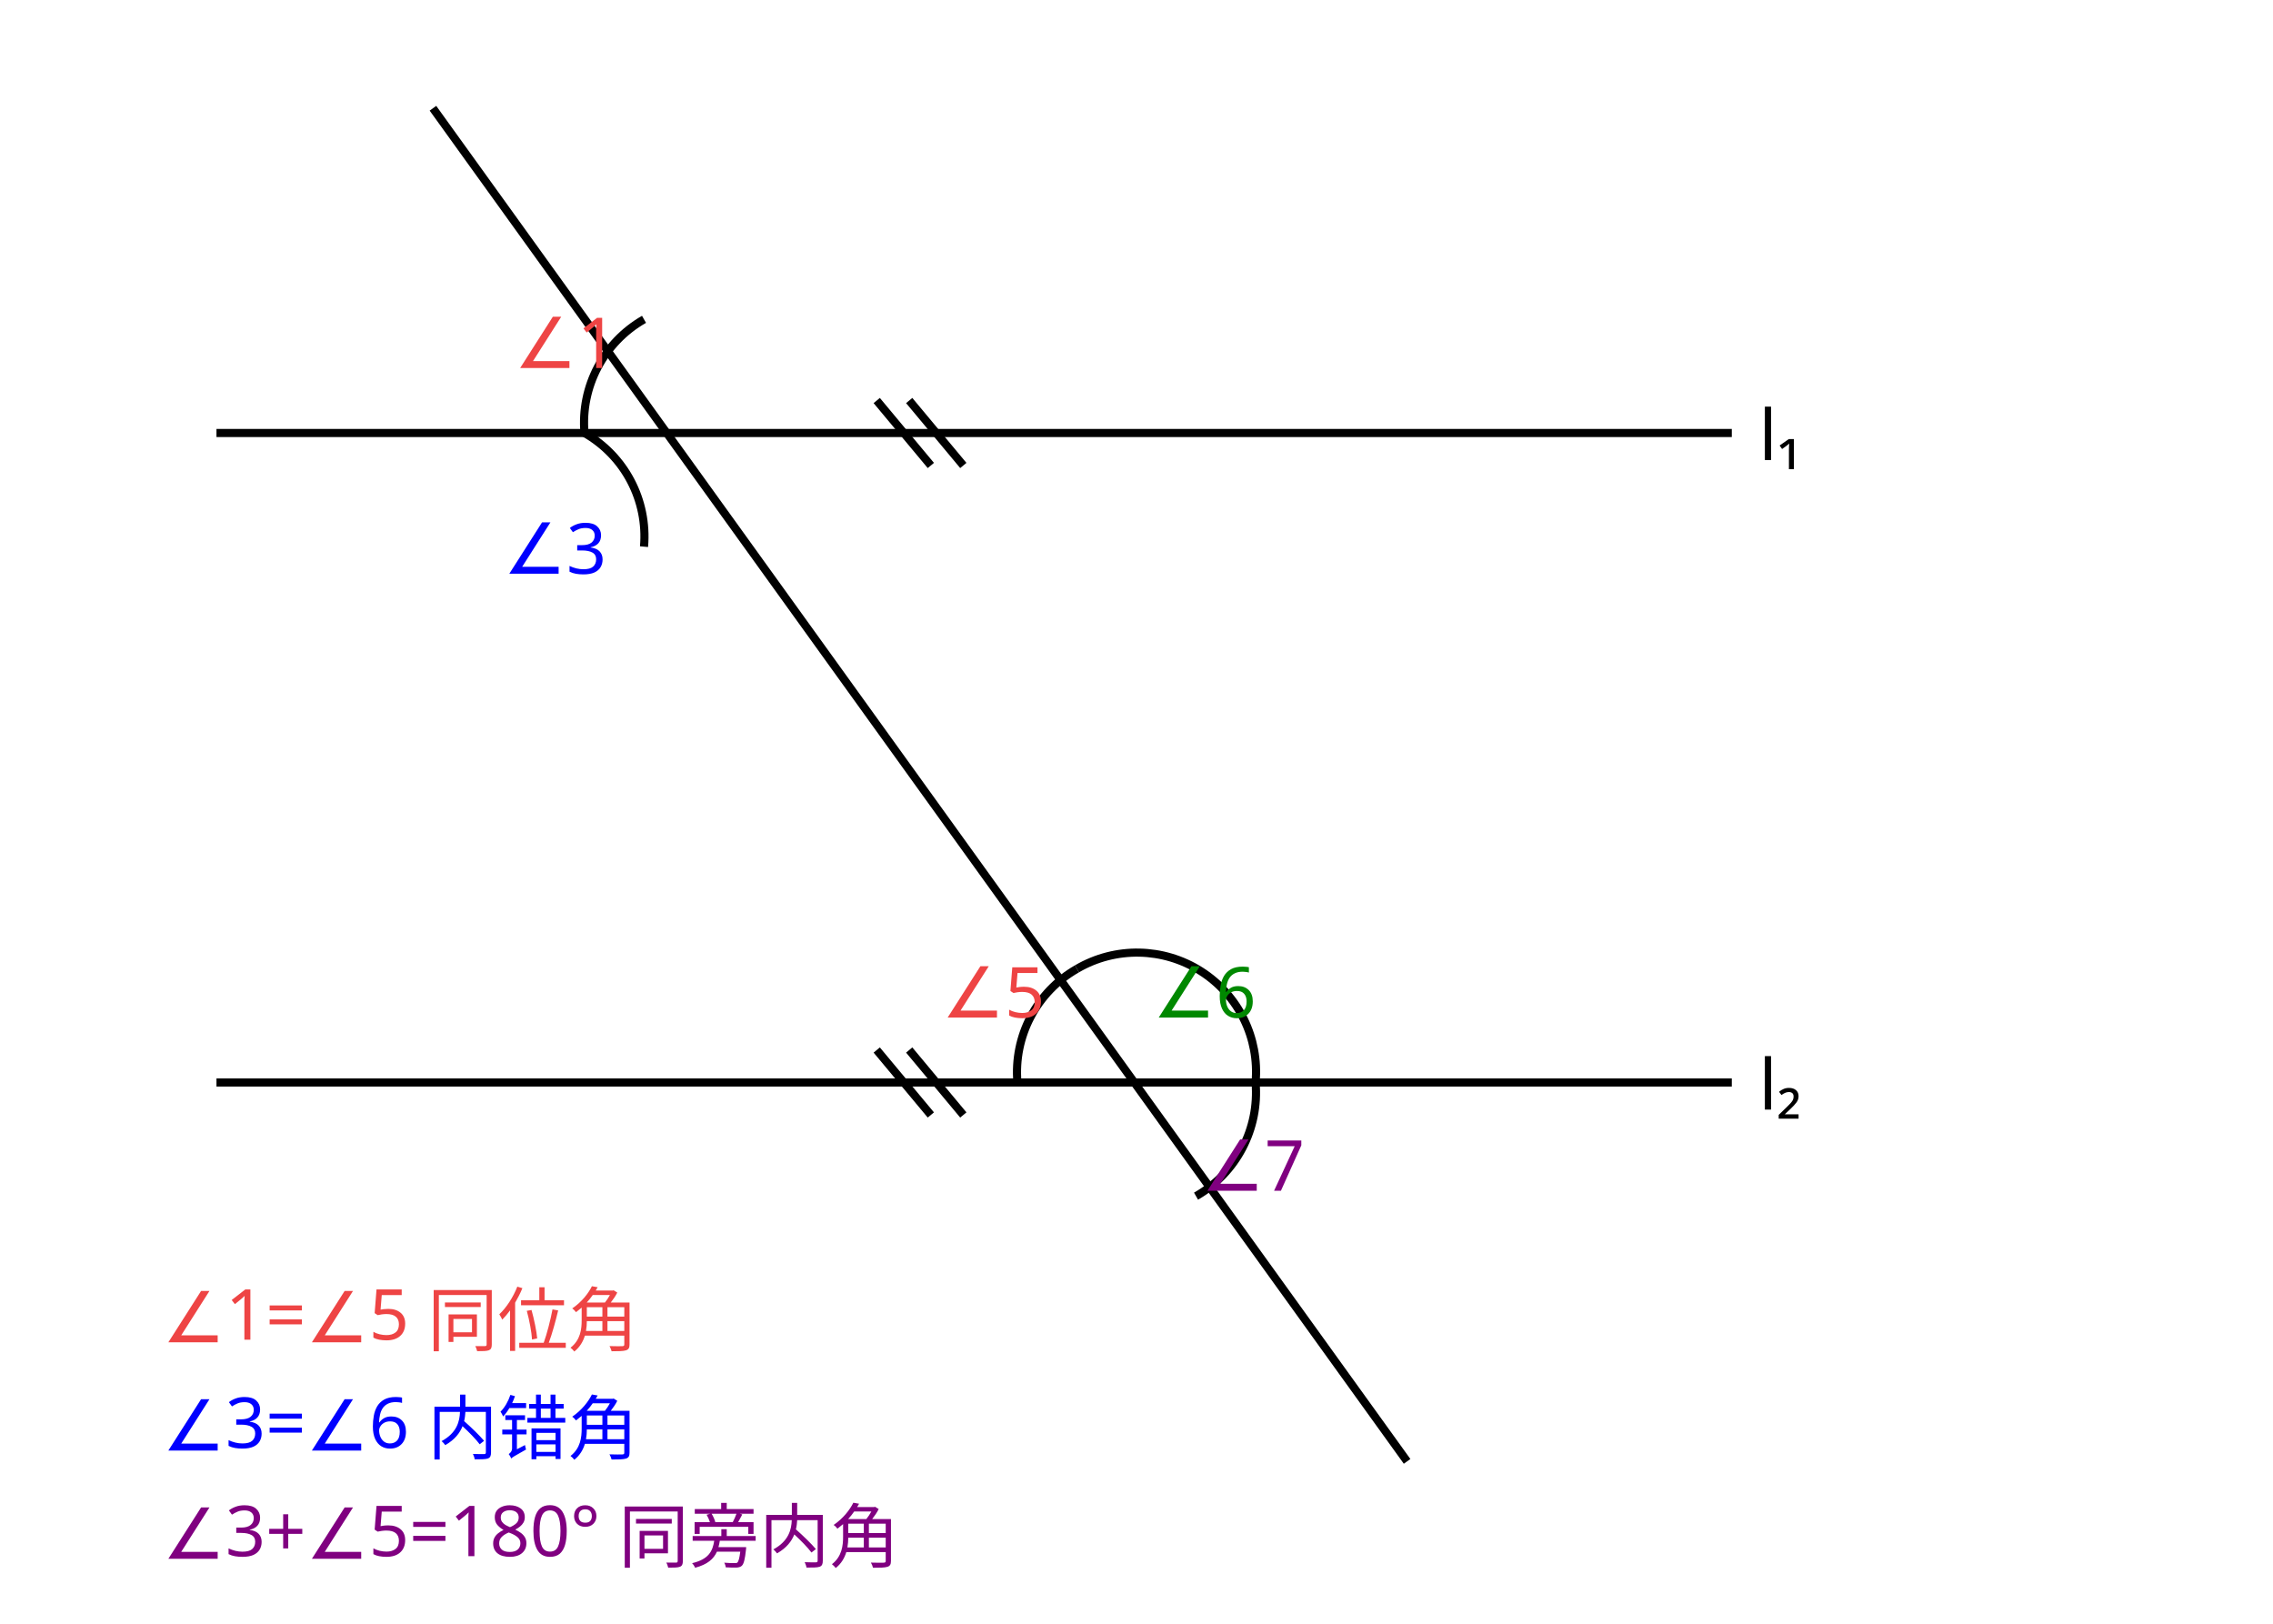
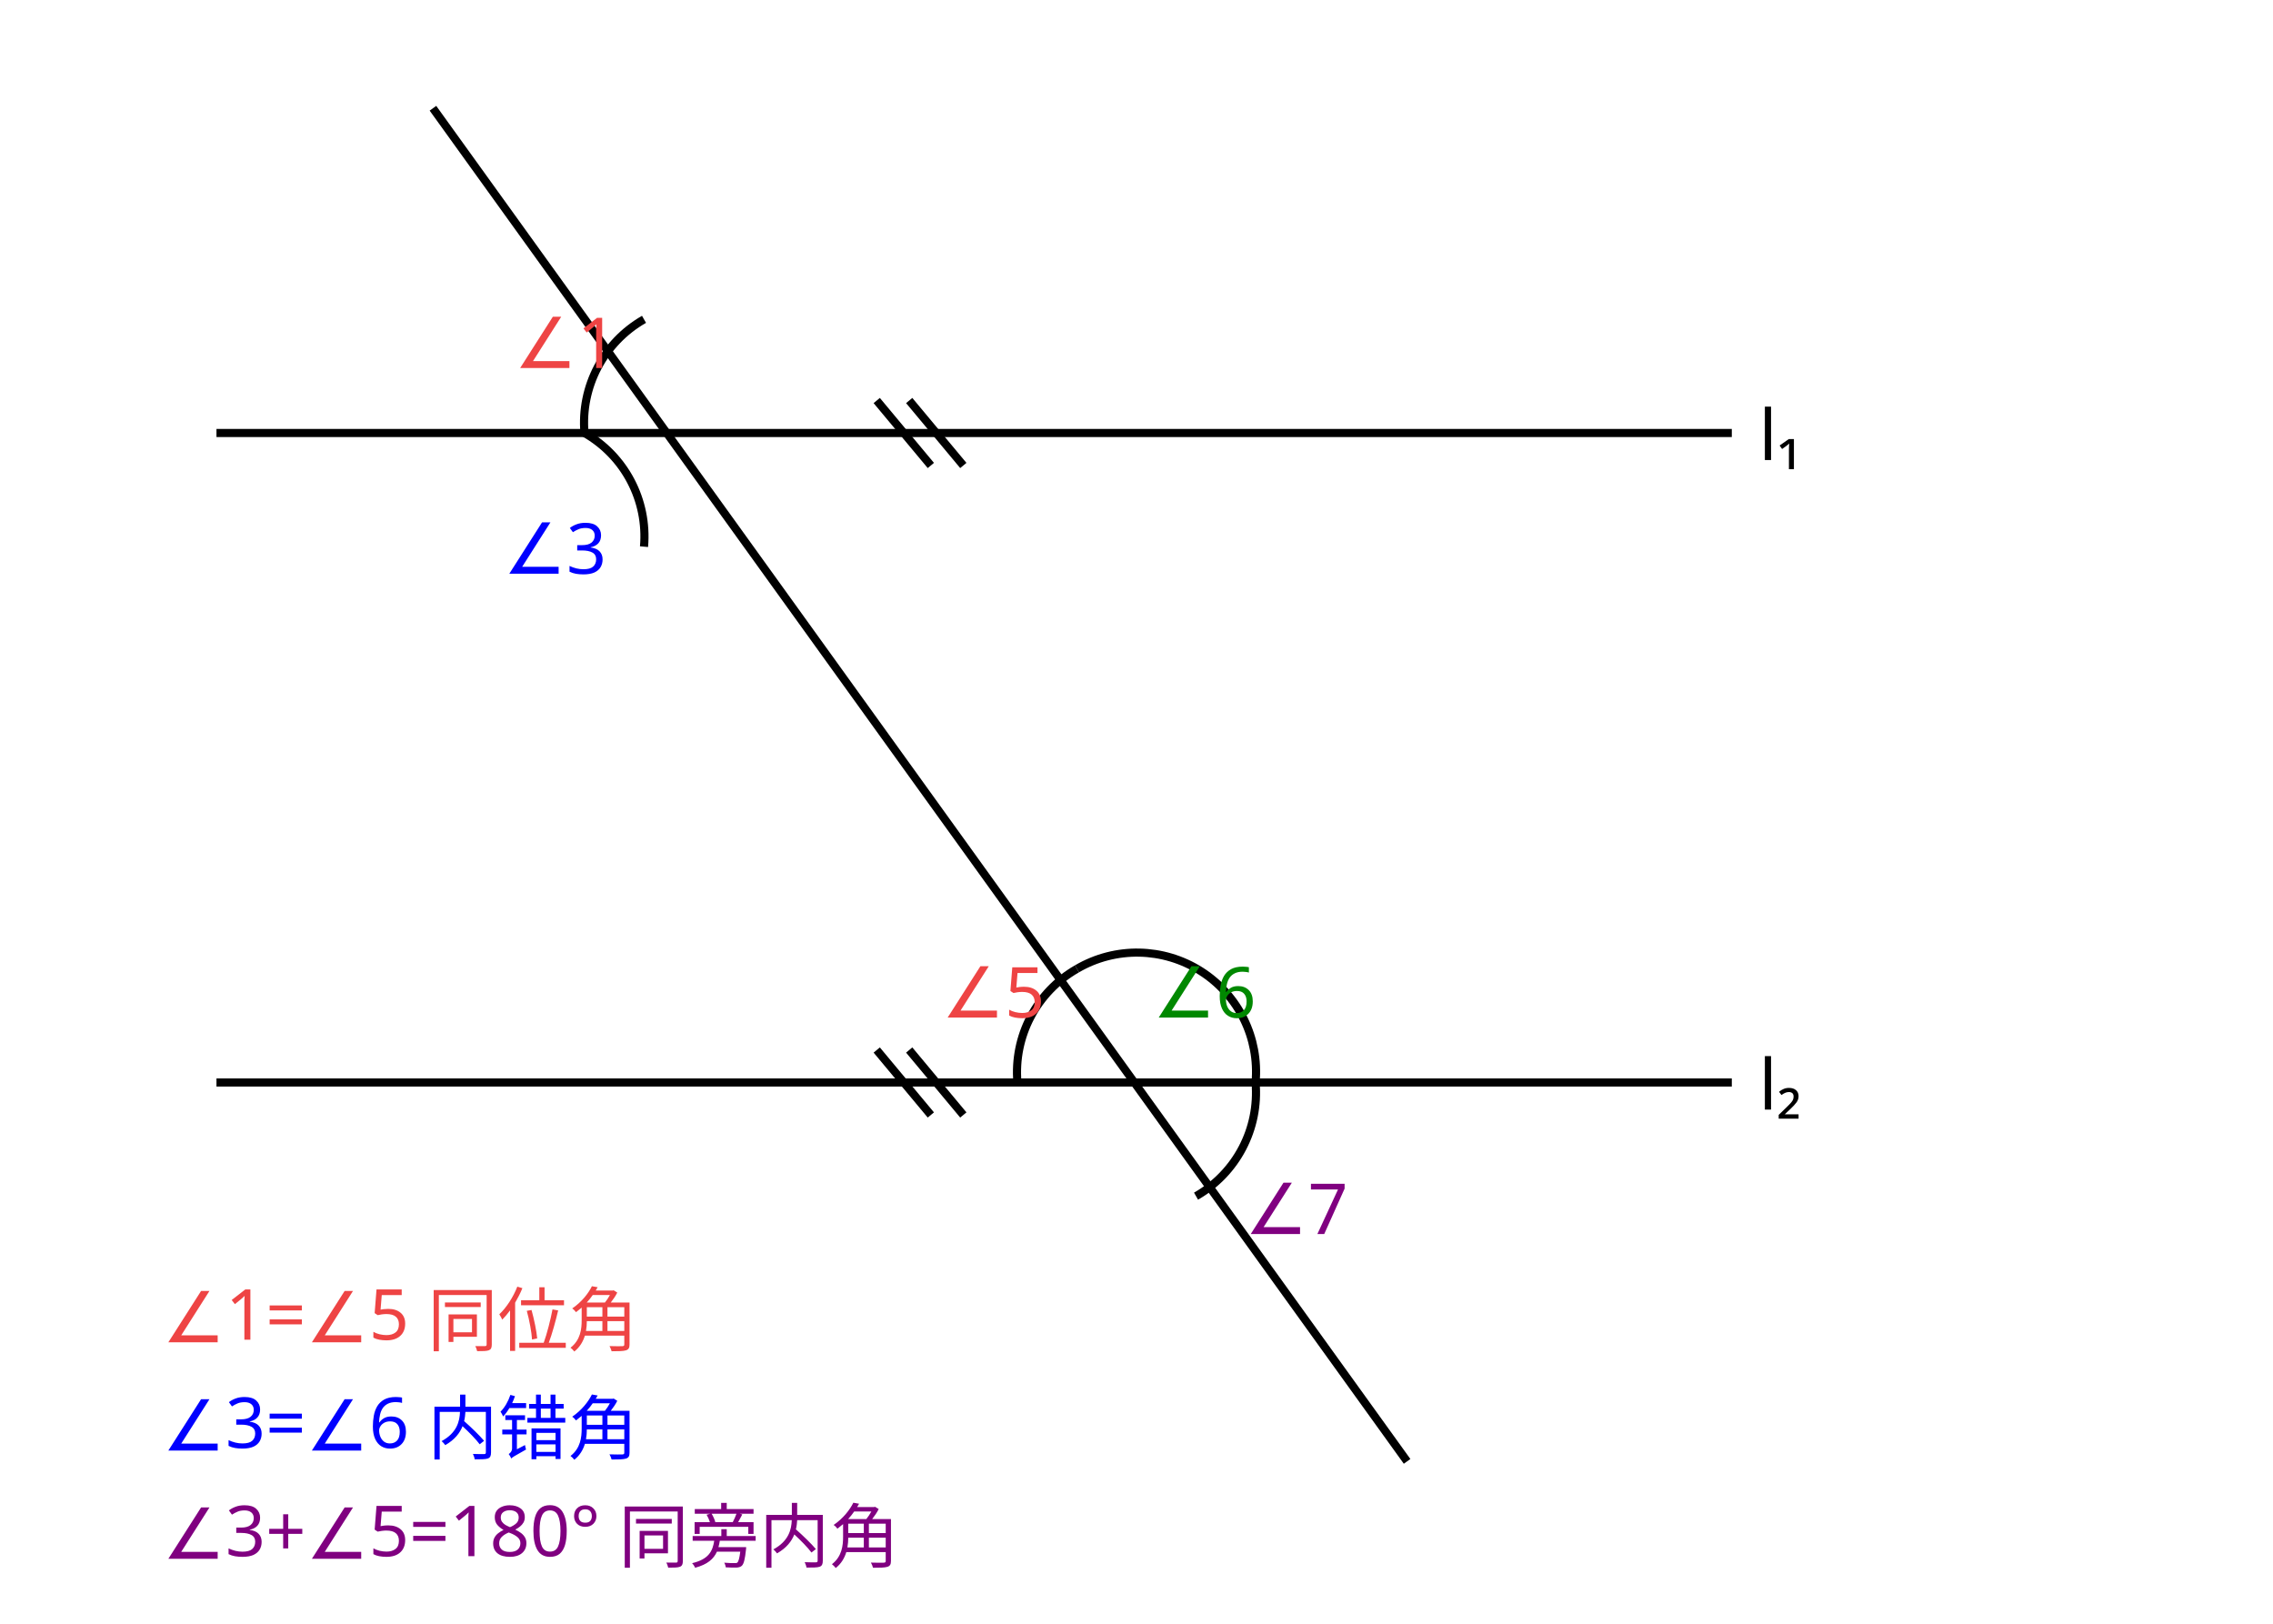
<svg xmlns="http://www.w3.org/2000/svg" width="420" height="300" viewBox="0 0 420 300">
  <style>
    text { font-size: 13px; font-family: sans-serif; }
    line { stroke: black; stroke-width: 1.5; }
    path { stroke: black; stroke-width: 1.5; fill: none; }
  </style>
  <line x1="40" y1="80" x2="320" y2="80" />
  <text x="325" y="85">l₁</text>
  <line x1="40" y1="200" x2="320" y2="200" />
  <text x="325" y="205">l₂</text>
  <line x1="168" y1="74" x2="178" y2="86" stroke="black" stroke-width="1.5" />
  <line x1="162" y1="74" x2="172" y2="86" stroke="black" stroke-width="1.5" />
  <line x1="168" y1="194" x2="178" y2="206" stroke="black" stroke-width="1.5" />
  <line x1="162" y1="194" x2="172" y2="206" stroke="black" stroke-width="1.5" />
  <line x1="80" y1="20" x2="260" y2="270" />
  <path d="M 108,80 A 22,22 0 0,1 119,59" stroke="#e44" stroke-width="1.8" fill="none" />
  <text x="95" y="68" fill="#e44">∠1</text>
  <path d="M 119,101 A 22,22 0 0,0 108,80" stroke="blue" stroke-width="1.8" fill="none" />
  <text x="93" y="106" fill="blue">∠3</text>
  <path d="M 188,200 A 22,22 0 0,1 199,179" stroke="#e44" stroke-width="1.8" fill="none" />
  <text x="174" y="188" fill="#e44">∠5</text>
  <path d="M 199,179 A 22,22 0 0,1 232,200" stroke="#080" stroke-width="1.8" fill="none" />
  <text x="213" y="188" fill="#080">∠6</text>
  <path d="M 232,200 A 22,22 0 0,1 221,221" stroke="purple" stroke-width="1.8" fill="none" />
-   <text x="222" y="220" fill="purple">∠7</text>
+   <text x="230" y="228" fill="purple">∠7</text>
  <text x="30" y="248" fill="#e44" font-size="13">∠1=∠5 同位角</text>
  <text x="30" y="268" fill="blue" font-size="13">∠3=∠6 内错角</text>
  <text x="30" y="288" fill="purple" font-size="13">∠3+∠5=180° 同旁内角</text>
</svg>
